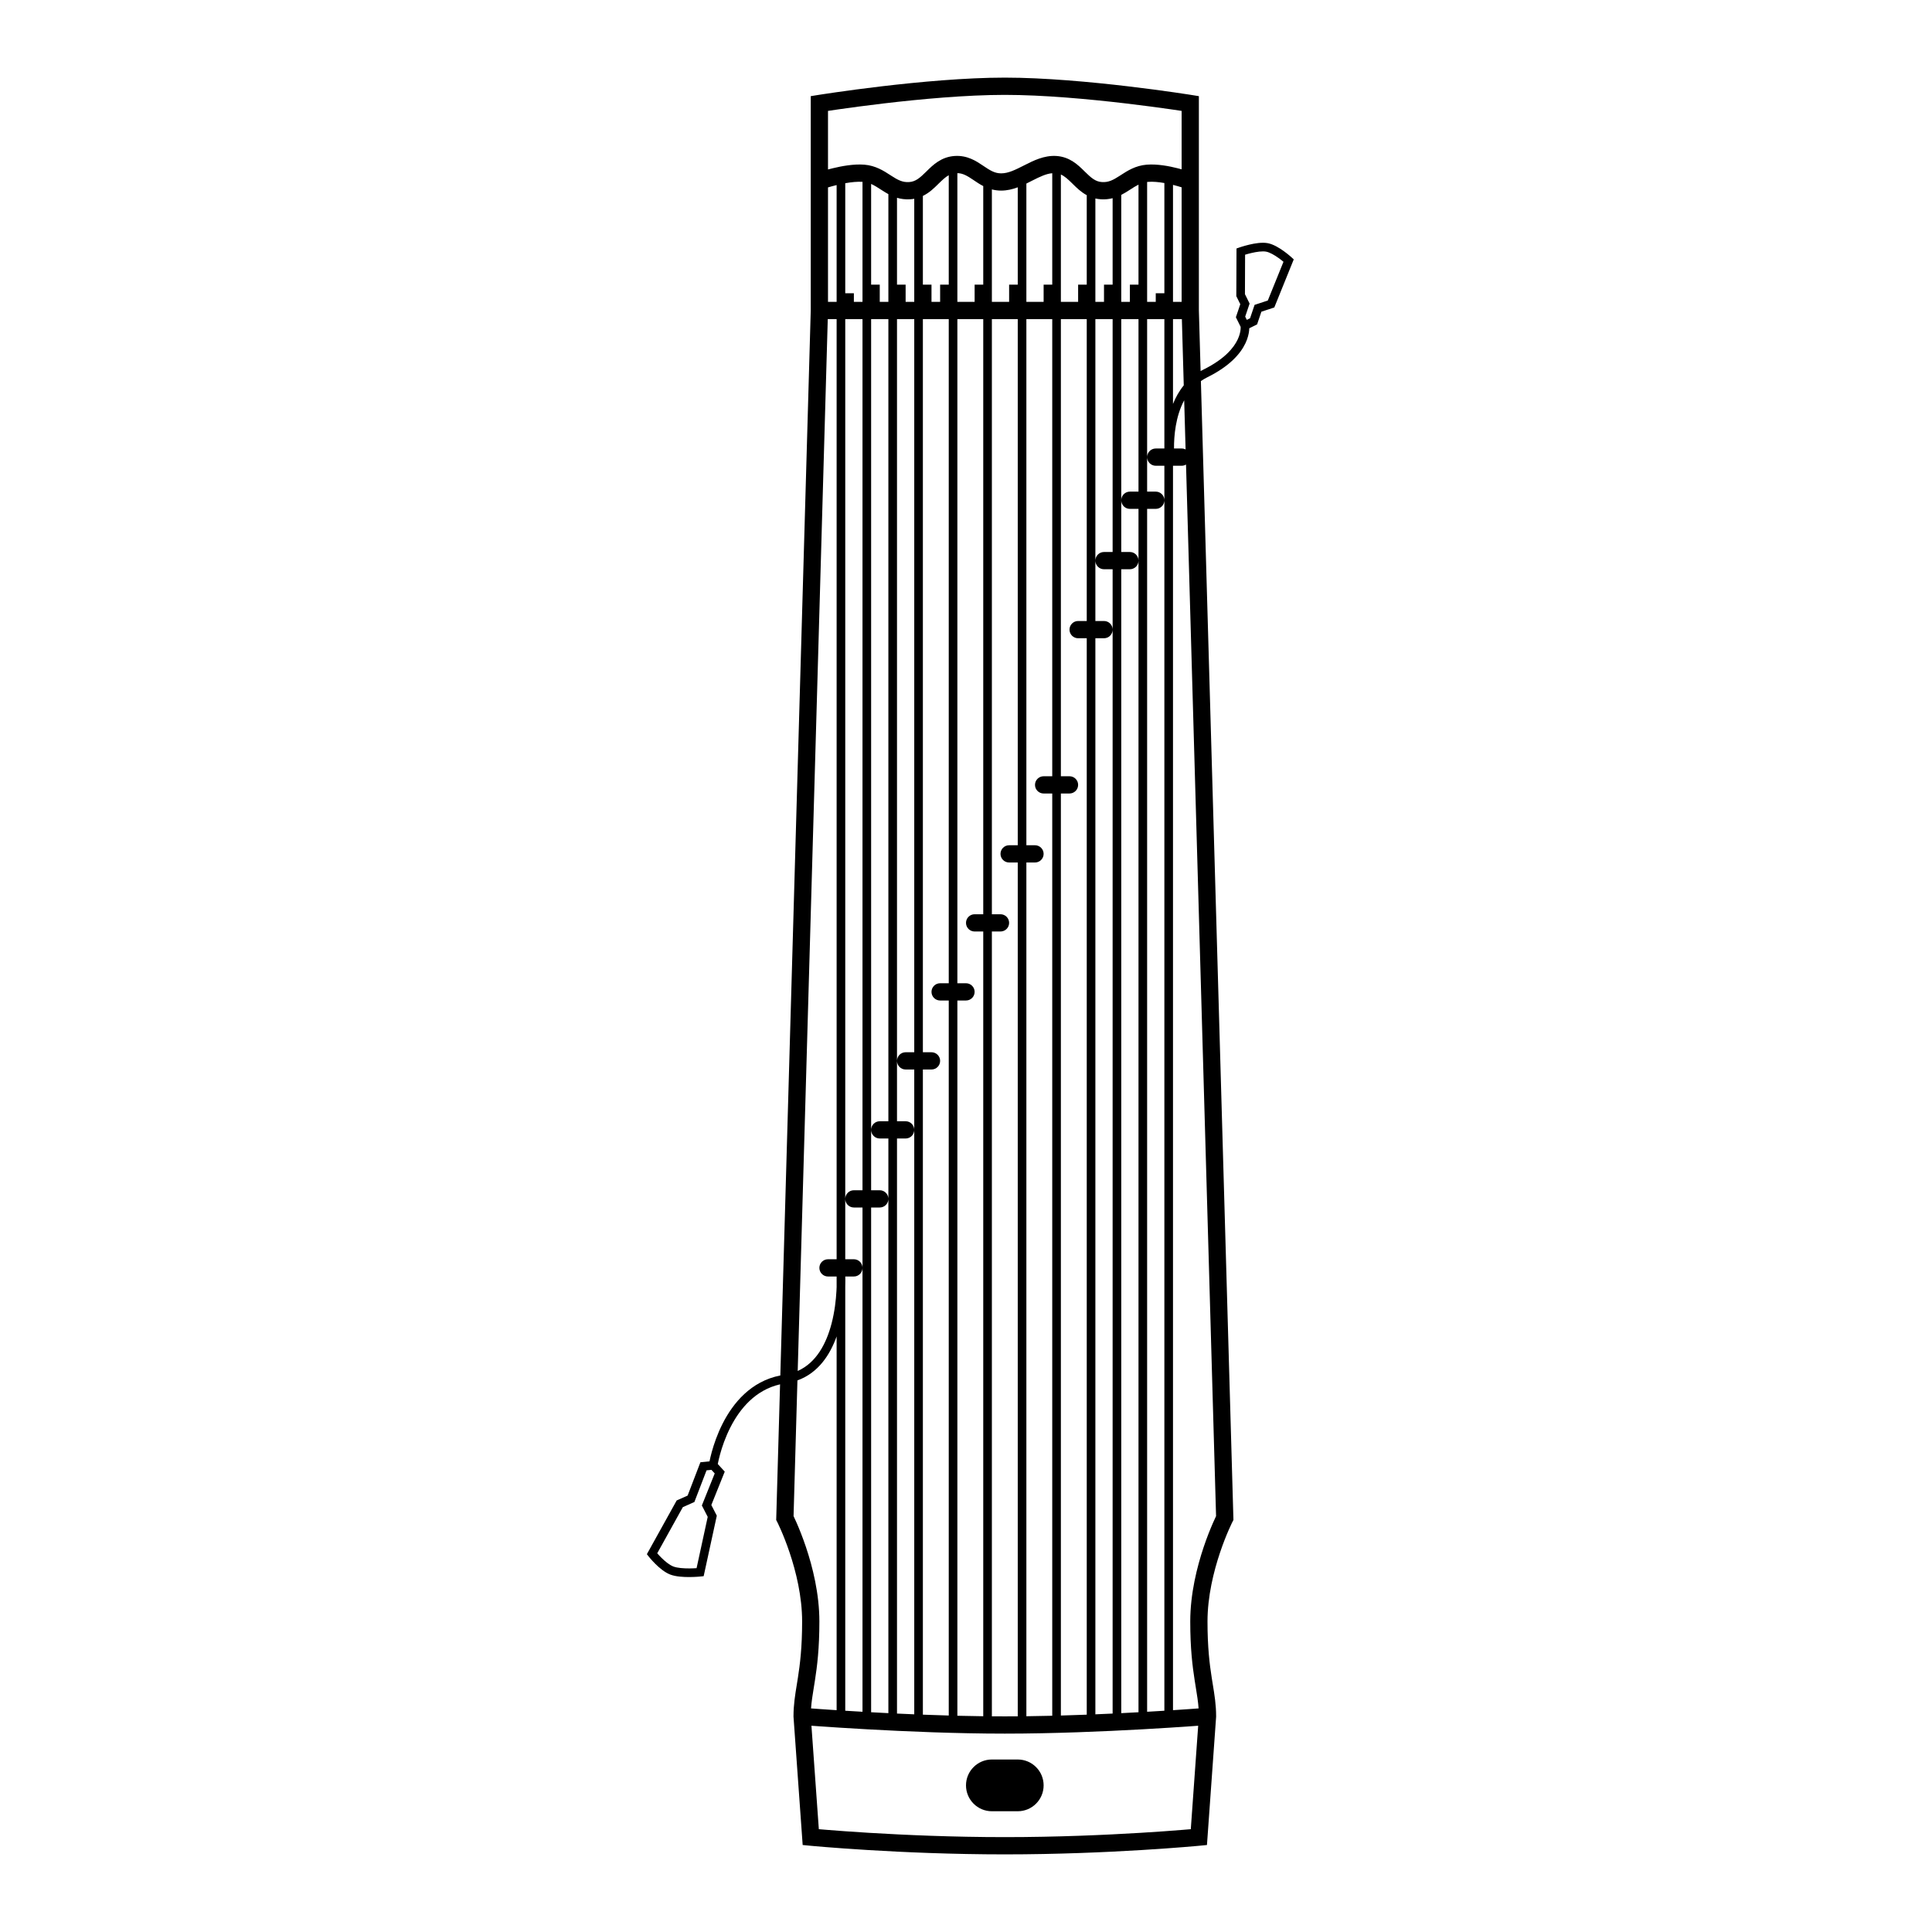
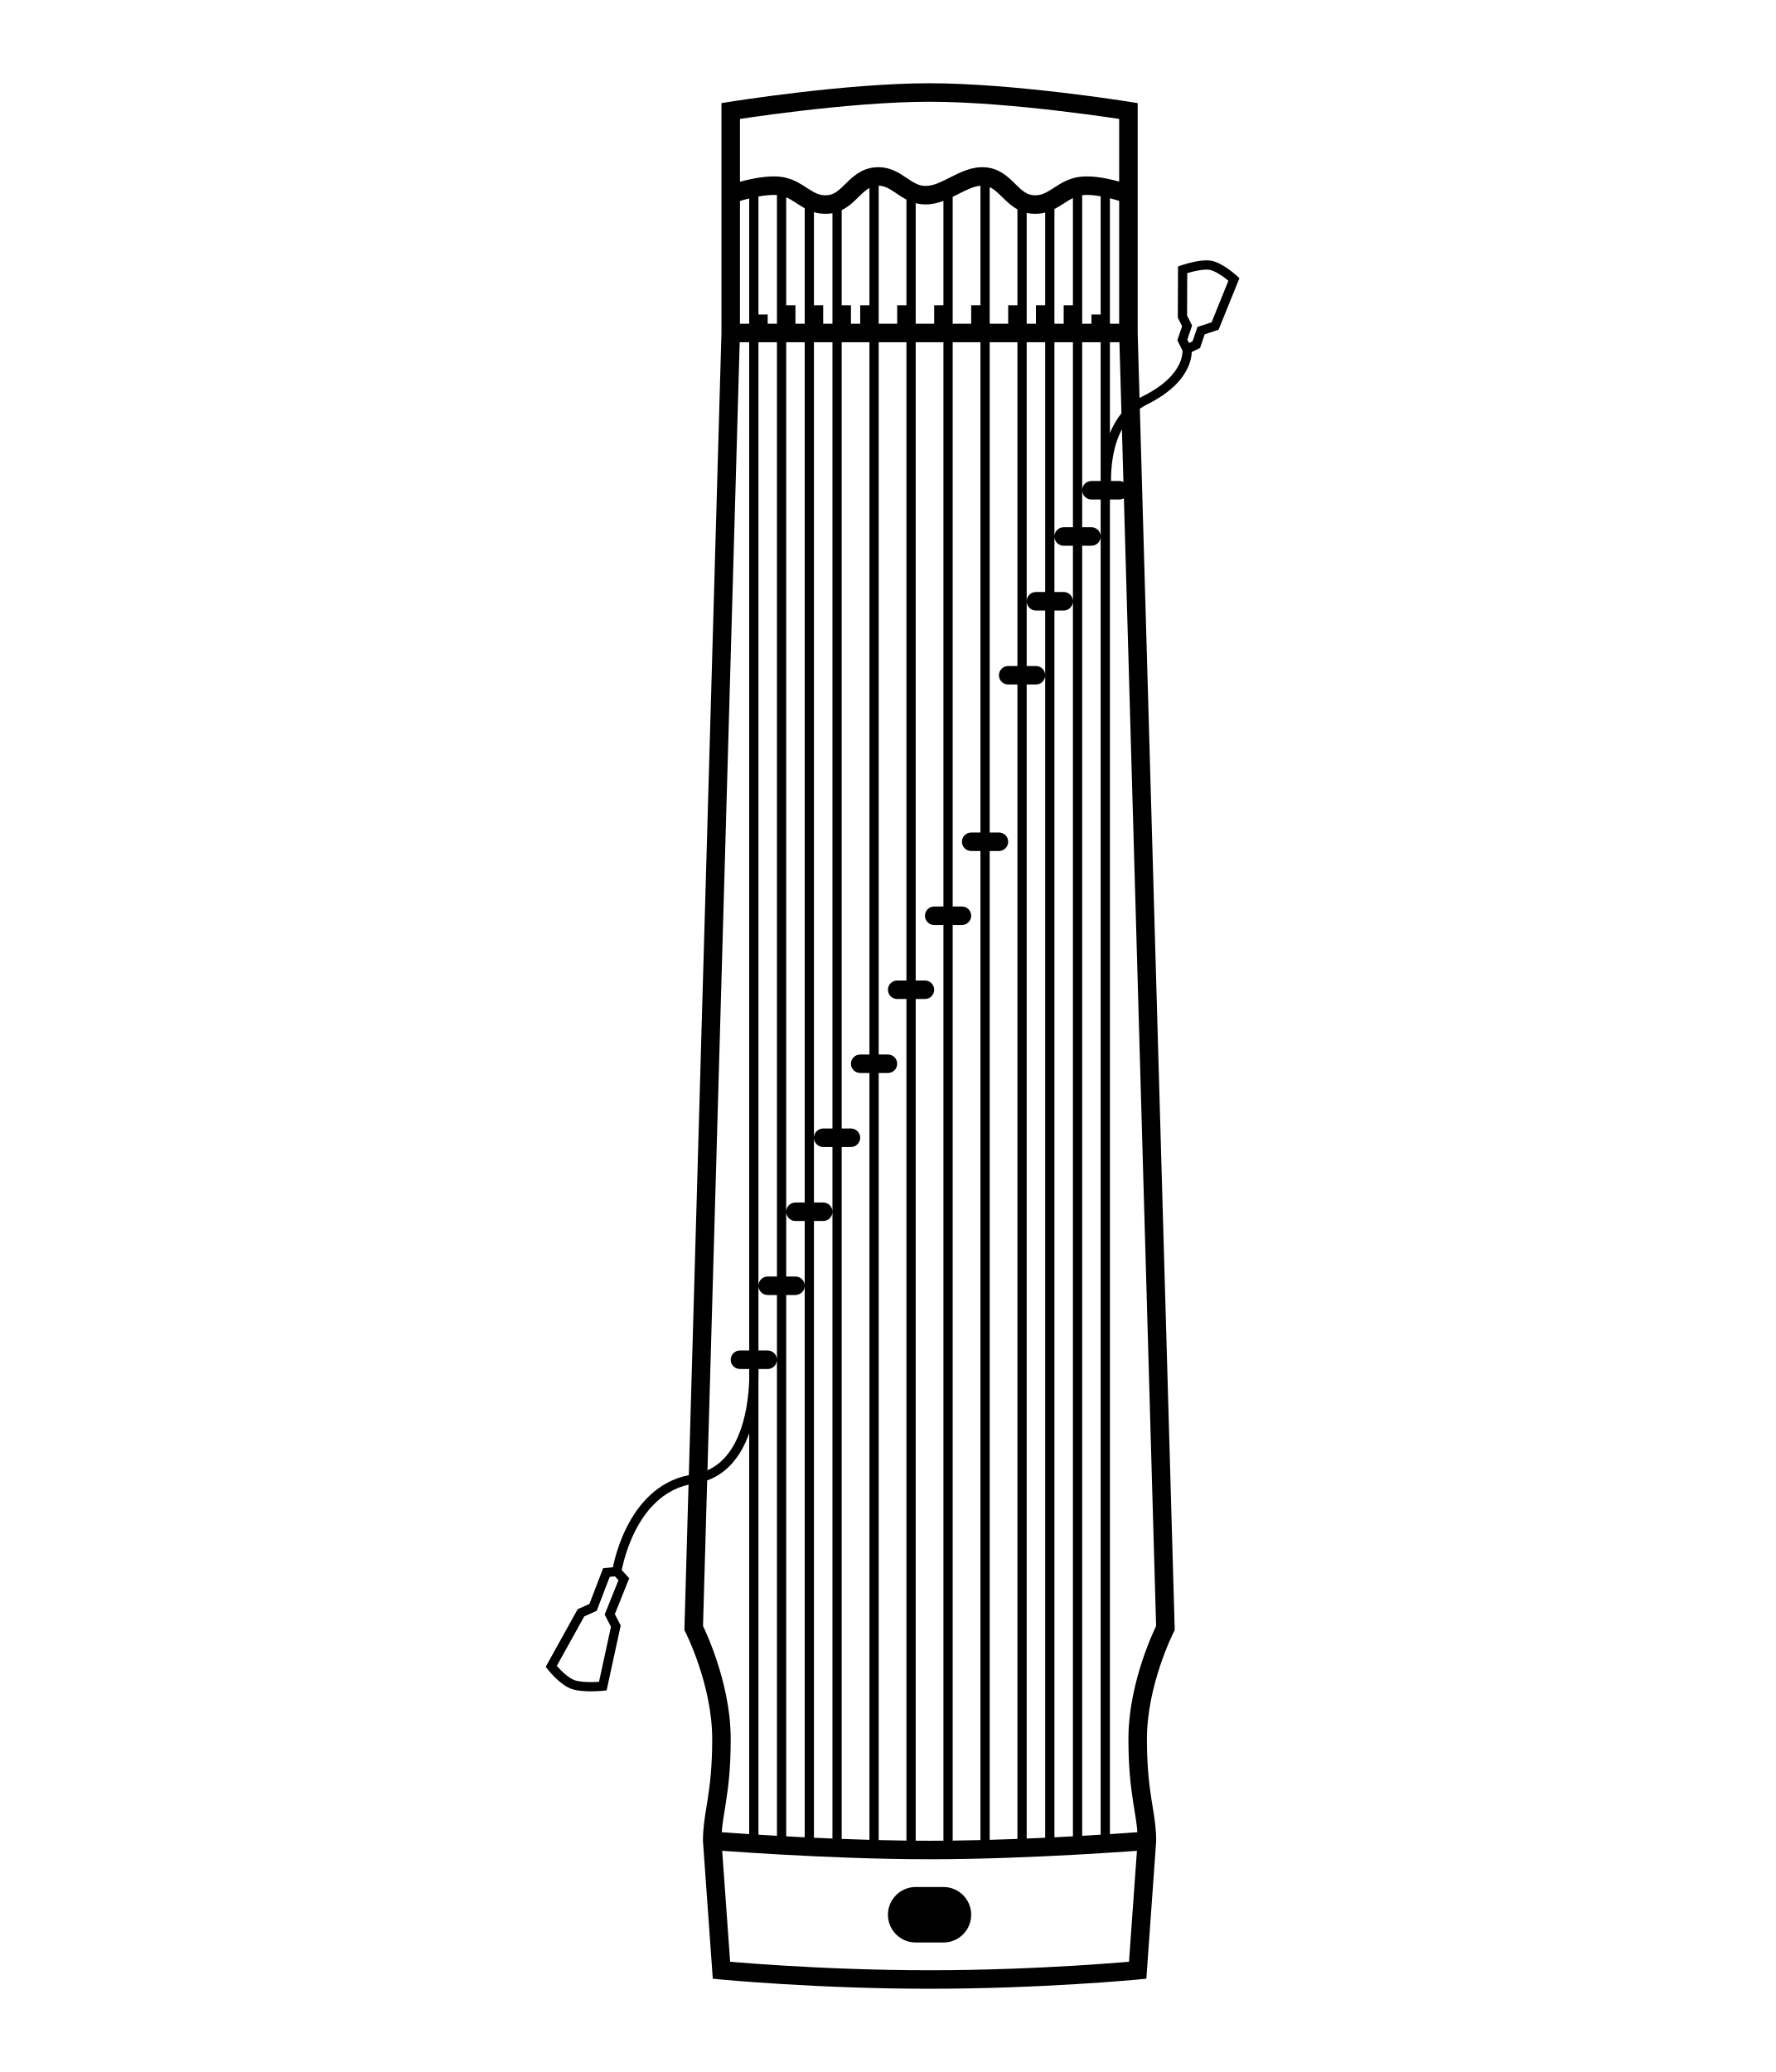
- <svg xmlns="http://www.w3.org/2000/svg" width="224" height="224" viewBox="0 0 224 224" fill="none">
-   <path fill-rule="evenodd" clip-rule="evenodd" d="M116.5 9C111.901 9 106.48 9.506 102.228 10.007C100.098 10.258 98.253 10.509 96.941 10.698C96.284 10.792 95.76 10.87 95.4 10.926C95.22 10.953 95.081 10.975 94.987 10.99L94.879 11.007L94.851 11.011L94.844 11.012L94.842 11.013L94.841 11.013C94.841 11.013 94.841 11.013 95 12L94.841 11.013L94 11.148V12V21V35.986L90.472 159.475C87.041 160.151 84.983 162.699 83.791 165.039C83.167 166.266 82.768 167.457 82.525 168.34C82.404 168.782 82.321 169.149 82.268 169.406L82.262 169.435L81.514 169.508L81.207 169.538L81.096 169.826L79.724 173.401L78.61 173.897L78.457 173.965L78.376 174.111L75.161 179.906L75 180.195L75.204 180.456L75.598 180.148C75.204 180.456 75.204 180.456 75.204 180.457L75.204 180.457L75.205 180.457L75.206 180.459L75.209 180.463L75.221 180.478C75.231 180.49 75.245 180.508 75.264 180.531C75.301 180.576 75.355 180.641 75.422 180.719C75.556 180.875 75.748 181.087 75.976 181.314C76.418 181.754 77.053 182.304 77.708 182.556C78.356 182.805 79.262 182.85 79.947 182.846C80.301 182.844 80.619 182.828 80.848 182.813C80.962 182.805 81.055 182.797 81.12 182.792L81.156 182.788L81.196 182.785L81.216 182.783L81.222 182.782L81.224 182.782L81.224 182.782L81.213 182.674L81.225 182.782L81.584 182.744L81.661 182.391L83.07 175.906L83.108 175.731L83.026 175.572L82.473 174.496L83.911 170.915L84.028 170.623L83.816 170.391L83.221 169.741C83.229 169.701 83.238 169.656 83.248 169.607C83.297 169.368 83.375 169.023 83.49 168.605C83.72 167.767 84.097 166.643 84.682 165.493C85.78 163.337 87.57 161.161 90.442 160.503L90.001 175.971L89.993 176.227L90.109 176.455L90.11 176.455L90.11 176.455L90.11 176.456L90.115 176.466L90.137 176.51C90.157 176.551 90.187 176.612 90.226 176.694C90.304 176.857 90.416 177.1 90.552 177.412C90.824 178.036 91.188 178.934 91.552 180.019C92.284 182.199 93 185.084 93 188C93 191.003 92.756 192.943 92.512 194.51C92.471 194.776 92.428 195.035 92.387 195.289L92.387 195.29L92.387 195.291C92.186 196.525 92 197.663 92 199V199.036L92.003 199.071L93.003 213.071L93.063 213.914L93.905 213.995L93.905 213.995L93.907 213.996L93.913 213.996L93.936 213.998L94.028 214.007C94.108 214.014 94.227 214.025 94.382 214.039C94.692 214.067 95.148 214.106 95.733 214.153C96.902 214.247 98.586 214.373 100.649 214.498C104.774 214.749 110.42 215 116.5 215C122.58 215 128.226 214.749 132.351 214.498C134.414 214.373 136.098 214.247 137.268 214.153C137.852 214.106 138.308 214.067 138.618 214.039C138.774 214.025 138.892 214.014 138.973 214.007L139.064 213.998L139.087 213.996L139.094 213.996L139.095 213.995L139.096 213.995L139.937 213.914L139.998 213.071L140.998 199.071L141 199.036V199C141 197.663 140.815 196.525 140.614 195.291L140.613 195.291C140.572 195.036 140.53 194.776 140.488 194.51C140.244 192.943 140 191.003 140 188C140 185.084 140.716 182.199 141.448 180.019C141.812 178.934 142.176 178.036 142.448 177.412C142.584 177.1 142.697 176.857 142.774 176.694C142.801 176.638 142.824 176.591 142.841 176.554L142.863 176.51L142.885 176.466L142.89 176.456L142.891 176.455L142.891 176.455L142.891 176.455L143.007 176.227L143 175.971L139.234 44.183C139.469 44.019 139.721 43.87 139.991 43.736C142.6 42.444 143.832 40.988 144.398 39.798C144.679 39.206 144.789 38.693 144.827 38.319C144.837 38.223 144.842 38.136 144.844 38.06L145.565 37.703L145.75 37.611L145.816 37.415L146.247 36.141L147.525 35.72L147.745 35.648L147.832 35.433L149.87 30.396L150 30.075L149.745 29.84L149.717 29.87C149.745 29.84 149.745 29.84 149.745 29.84L149.745 29.84L149.744 29.84L149.743 29.838L149.739 29.835L149.725 29.822L149.701 29.801L149.674 29.776C149.629 29.737 149.566 29.682 149.487 29.616C149.329 29.483 149.106 29.303 148.846 29.117C148.348 28.758 147.641 28.317 146.982 28.193C146.327 28.07 145.478 28.216 144.855 28.362C144.531 28.438 144.243 28.521 144.035 28.584C143.932 28.616 143.848 28.643 143.789 28.662C143.76 28.672 143.737 28.68 143.721 28.685L143.702 28.692L143.697 28.693L143.696 28.694L143.695 28.694L143.695 28.694C143.695 28.694 143.695 28.694 143.861 29.166L143.695 28.694L143.362 28.811L143.361 29.164L143.341 34.22L143.341 34.338L143.393 34.444L143.802 35.27L143.357 36.585L143.291 36.781L143.383 36.967L143.843 37.895L143.843 37.911C143.846 37.977 143.846 38.082 143.832 38.218C143.805 38.489 143.722 38.89 143.495 39.368C143.043 40.319 141.994 41.628 139.548 42.84C139.429 42.898 139.314 42.959 139.201 43.023L139 35.986V21V12V11.148L138.159 11.013L138 12C138.159 11.013 138.159 11.013 138.159 11.013L138.158 11.013L138.156 11.012L138.149 11.011L138.121 11.007L138.014 10.99C137.919 10.975 137.78 10.953 137.6 10.926C137.24 10.87 136.716 10.792 136.06 10.698C134.747 10.509 132.902 10.258 130.772 10.007C126.521 9.506 121.099 9 116.5 9ZM137.028 37L137.248 44.679C136.709 45.343 136.304 46.08 136 46.832V37H137.028ZM136.329 49.35C136.153 50.35 136.112 51.287 136.118 52H137C137.166 52 137.322 52.04 137.46 52.112L137.297 46.411C136.8 47.341 136.502 48.364 136.329 49.35ZM92.456 160.047L92.007 175.782L92.032 175.835C92.118 176.016 92.24 176.279 92.386 176.613C92.676 177.281 93.062 178.233 93.448 179.382C94.216 181.669 95 184.784 95 188C95 191.129 94.744 193.175 94.488 194.818C94.442 195.114 94.397 195.392 94.354 195.657L94.354 195.657C94.21 196.544 94.089 197.29 94.033 198.076C94.347 198.099 94.732 198.127 95.181 198.159C95.705 198.195 96.316 198.237 97 198.282V154.948C96.233 157.088 94.871 159.178 92.456 160.047ZM98 149.239C98.01 148.932 98.012 148.671 98.011 148.467C98.01 148.313 98.007 148.191 98.004 148.107C98.003 148.065 98.002 148.033 98.001 148.01L98.001 148H99C99.546 148 99.989 147.563 100 147.02V198.465C99.291 198.425 98.622 198.384 98 198.345V149.239ZM97 149.222C96.995 149.367 96.988 149.523 96.979 149.689C96.923 150.704 96.777 152.06 96.417 153.441C95.819 155.74 94.672 157.979 92.487 158.954L95.972 37H97V136V146H96C95.448 146 95 146.448 95 147C95 147.552 95.448 148 96 148H97V149.222ZM96 19.649V12.857C96.326 12.808 96.738 12.747 97.225 12.677C98.525 12.491 100.352 12.242 102.462 11.993C106.691 11.494 112.02 11 116.5 11C120.98 11 126.309 11.495 130.538 11.993C132.648 12.242 134.476 12.491 135.775 12.677C136.262 12.747 136.675 12.808 137 12.857V19.632C136.858 19.592 136.708 19.552 136.551 19.512C135.544 19.256 134.171 18.995 132.949 19.093C131.645 19.199 130.701 19.812 129.985 20.277C129.933 20.311 129.882 20.343 129.833 20.375C129.071 20.866 128.536 21.156 127.776 21.11C127.007 21.064 126.523 20.632 125.76 19.882L125.701 19.823C125.002 19.135 124.031 18.177 122.462 18.083C121.054 17.998 119.798 18.636 118.819 19.133L118.789 19.148C117.703 19.7 116.903 20.099 116.079 20.099C115.317 20.099 114.785 19.753 113.979 19.21L113.961 19.198C113.198 18.685 112.173 17.994 110.705 18.083C109.135 18.177 108.164 19.135 107.466 19.823L107.407 19.882C106.644 20.632 106.16 21.064 105.391 21.11C104.631 21.156 104.096 20.866 103.334 20.375C103.285 20.344 103.234 20.311 103.182 20.277L103.182 20.277C102.466 19.812 101.522 19.199 100.217 19.093C98.999 18.995 97.585 19.256 96.542 19.51C96.352 19.556 96.17 19.603 96 19.649ZM136.058 21.451C136.418 21.542 136.74 21.636 137 21.718V35H136V34H136V21.436L136.058 21.451ZM135 34V21.221C134.345 21.105 133.68 21.041 133.111 21.087C133.073 21.09 133.036 21.094 133 21.098V33H133V35H134V34H135ZM132 21.407V33H131V35H130V33H130V22.596C130.339 22.425 130.641 22.234 130.915 22.057L130.992 22.008L130.992 22.008L130.992 22.008L130.992 22.008C131.362 21.769 131.682 21.564 132 21.407ZM135 57.987V54H134C133.448 54 133 53.552 133 53C133 52.448 133.448 52 134 52H135V37H133V57H134C134.548 57 134.993 57.441 135 57.987ZM136 198.282V54H137C137.186 54 137.361 53.949 137.51 53.86L140.993 175.782L140.968 175.835C140.882 176.016 140.76 176.279 140.615 176.613C140.324 177.281 139.938 178.233 139.552 179.382C138.784 181.669 138 184.784 138 188C138 191.129 138.256 193.175 138.512 194.818C138.558 195.114 138.603 195.392 138.646 195.657C138.79 196.544 138.911 197.29 138.967 198.076C138.654 198.099 138.268 198.127 137.819 198.159C137.295 198.195 136.684 198.237 136 198.282ZM135 58.013C134.993 58.559 134.548 59 134 59H133V198.465C133.708 198.425 134.377 198.384 135 198.345V58.013ZM132 59V64.977C131.988 64.435 131.545 64 131 64H130V37H132V57H131C130.448 57 130 57.448 130 58C130 58.552 130.448 59 131 59H132ZM129 33V22.979C128.597 23.083 128.152 23.136 127.656 23.106C127.425 23.092 127.206 23.06 127 23.012V33H127V35H128V33H129ZM126 22.63V33H125V35H123V33H123V20.235C123.443 20.428 123.835 20.793 124.358 21.307L124.417 21.366C124.828 21.771 125.334 22.27 126 22.63ZM130 198.626V66H131C131.545 66 131.988 65.565 132 65.023V198.521C131.358 198.556 130.69 198.591 130 198.626ZM128 64H129V37H127V70V72H128C128.546 72 128.99 72.437 129 72.981V66H128C127.448 66 127 65.552 127 65C127 64.448 127.448 64 128 64ZM129 73.019V198.674C128.348 198.704 127.68 198.734 127 198.762V74H128C128.546 74 128.99 73.563 129 73.019ZM126 74V198.802C125.018 198.839 124.015 198.873 123 198.902V92H124C124.552 92 125 91.552 125 91C125 90.448 124.552 90 124 90H123V86V37H126V70V72H125C124.448 72 124 72.448 124 73C124 73.552 124.448 74 125 74H126ZM122 33V20.083C121.317 20.138 120.61 20.467 119.695 20.932L119.547 21.007C119.373 21.096 119.19 21.189 119 21.282V33H119V35H121V33H122ZM118 21.718V33H117V35H115V33H115V21.961C115.33 22.047 115.689 22.099 116.079 22.099C116.759 22.099 117.405 21.939 118 21.718ZM122 86V90H121C120.448 90 120 90.448 120 91C120 91.552 120.448 92 121 92H122V198.928C121.004 198.953 120.001 198.972 119 198.984V100H120C120.552 100 121 99.552 121 99C121 98.448 120.552 98 120 98H119V93.156V37H122V86ZM118 100V198.994C117.498 198.998 116.998 199 116.5 199C116.002 199 115.502 198.998 115 198.994V108H116C116.552 108 117 107.552 117 107C117 106.448 116.552 106 116 106H115V99.5V37H118V93.156V98H117C116.448 98 116 98.448 116 99C116 99.552 116.448 100 117 100H118ZM114 33V21.573C113.602 21.369 113.257 21.136 112.956 20.933L112.862 20.869C112.141 20.384 111.646 20.086 111 20.075V33H111V35H113V33H114ZM110 20.317V33H109V35H108V33H107V22.716C107.75 22.352 108.305 21.804 108.75 21.366L108.809 21.307C109.266 20.858 109.622 20.523 110 20.317ZM114 99.5V106H113C112.448 106 112 106.448 112 107C112 107.552 112.448 108 113 108H114V198.984C112.999 198.972 111.996 198.953 111 198.928V116H112C112.552 116 113 115.552 113 115C113 114.448 112.552 114 112 114H111V106.5V37H114V99.5ZM110 116V198.901C108.985 198.873 107.982 198.839 107 198.801V124H108C108.552 124 109 123.552 109 123C109 122.448 108.552 122 108 122H107V113.928V37H110V106.5V114H109C108.448 114 108 114.448 108 115C108 115.552 108.448 116 109 116H110ZM106 113.928V122H105C104.448 122 104 122.448 104 123C104 123.552 104.448 124 105 124H106V130.983C105.991 130.439 105.547 130 105 130H104V120.991V37H106V113.928ZM106 23.047V35H105V33H104V22.933C104.445 23.066 104.945 23.14 105.511 23.106C105.681 23.096 105.844 23.076 106 23.047ZM106 131.017C105.991 131.561 105.547 132 105 132H104V198.674C104.651 198.704 105.319 198.734 106 198.762V131.017ZM103 132V138.983C102.991 138.439 102.547 138 102 138H101V128.203V37H103V120.991V130H102C101.448 130 101 130.448 101 131C101 131.552 101.448 132 102 132H103ZM103 22.509C102.728 22.362 102.48 22.204 102.251 22.057L102.175 22.008L102.175 22.008L102.175 22.008C101.74 21.727 101.375 21.492 101 21.328V33H102V35H103V22.509ZM100 146.98V140H99C98.448 140 98 139.552 98 139C98 138.448 98.448 138 99 138H100V128.203V37H98V136V146H99C99.546 146 99.989 146.437 100 146.98ZM102 140H101V198.521C101.642 198.556 102.31 198.591 103 198.626V139.017C102.991 139.561 102.547 140 102 140ZM100 21.083V35H99V34H98V21.243C98.698 21.117 99.406 21.043 100 21.083ZM97 21.457C96.618 21.55 96.275 21.646 96 21.729V35H97V21.457ZM137.959 200.154C138.112 200.143 138.258 200.133 138.396 200.123C138.586 200.109 138.76 200.097 138.92 200.085L138.063 212.08C137.801 212.102 137.481 212.129 137.107 212.159C135.949 212.253 134.278 212.377 132.23 212.502C128.132 212.751 122.528 213 116.5 213C110.472 213 104.868 212.751 100.77 212.502C98.722 212.377 97.051 212.253 95.893 212.159C95.519 212.129 95.199 212.102 94.937 212.08L94.08 200.085C94.356 200.105 94.678 200.128 95.041 200.154C96.381 200.248 98.283 200.373 100.532 200.498C105.029 200.749 110.924 201 116.5 201C122.076 201 127.972 200.749 132.468 200.498C134.717 200.373 136.619 200.248 137.959 200.154ZM81.919 170.473L82.485 170.418L82.866 170.834L81.46 174.335L81.375 174.547L81.479 174.75L82.054 175.869L80.763 181.816C80.55 181.83 80.261 181.844 79.941 181.846C79.259 181.85 78.523 181.797 78.067 181.622C77.619 181.45 77.108 181.03 76.681 180.605C76.488 180.413 76.322 180.23 76.201 180.091L79.169 174.742L80.32 174.23L80.509 174.146L80.583 173.952L81.919 170.473ZM144.558 37.086L144.935 36.899L145.379 35.584L145.459 35.347L145.697 35.269L146.992 34.843L148.809 30.352C148.667 30.235 148.478 30.084 148.262 29.928C147.773 29.576 147.221 29.256 146.797 29.176C146.369 29.096 145.704 29.19 145.083 29.336C144.802 29.402 144.548 29.473 144.359 29.531L144.342 34.106L144.79 35.011L144.882 35.197L144.815 35.393L144.371 36.709L144.558 37.086ZM115 204C113.343 204 112 205.343 112 207C112 208.657 113.343 210 115 210H118C119.657 210 121 208.657 121 207C121 205.343 119.657 204 118 204H115Z" fill="black" />
+ <svg xmlns="http://www.w3.org/2000/svg" width="192" height="224" viewBox="0 0 192 224" fill="none">
+   <path fill-rule="evenodd" clip-rule="evenodd" d="M100.5 9C95.901 9 90.48 9.506 86.228 10.007C84.098 10.258 82.253 10.509 80.941 10.698C80.284 10.792 79.76 10.87 79.4 10.926C79.22 10.953 79.081 10.975 78.987 10.99L78.879 11.007L78.851 11.011L78.844 11.012L78.842 11.013L78.841 11.013C78.841 11.013 78.841 11.013 79 12L78.841 11.013L78 11.148V12V21V35.986L74.472 159.475C71.041 160.152 68.983 162.699 67.791 165.039C67.167 166.266 66.768 167.457 66.525 168.34C66.404 168.782 66.321 169.149 66.268 169.406L66.262 169.435L65.514 169.508L65.207 169.538L65.096 169.826L63.724 173.401L62.61 173.897L62.457 173.965L62.376 174.111L59.161 179.906L59 180.196L59.204 180.456L59.598 180.148C59.204 180.456 59.204 180.456 59.204 180.457L59.204 180.457L59.205 180.457L59.206 180.459L59.209 180.463L59.221 180.478C59.231 180.49 59.245 180.508 59.264 180.531C59.301 180.576 59.355 180.641 59.422 180.719C59.556 180.875 59.748 181.087 59.976 181.314C60.418 181.754 61.053 182.304 61.708 182.556C62.356 182.805 63.262 182.85 63.947 182.846C64.301 182.844 64.619 182.828 64.848 182.812C64.962 182.805 65.055 182.797 65.12 182.792C65.153 182.789 65.178 182.786 65.196 182.785L65.216 182.783L65.222 182.782L65.224 182.782L65.224 182.782L65.224 182.782C65.225 182.782 65.225 182.782 65.173 182.285L65.225 182.782L65.584 182.744L65.661 182.391L67.07 175.906L67.108 175.731L67.026 175.572L66.473 174.496L67.911 170.915L68.028 170.623L67.816 170.391L67.221 169.741C67.229 169.701 67.238 169.656 67.248 169.607C67.297 169.368 67.375 169.023 67.49 168.605C67.72 167.767 68.097 166.643 68.682 165.493C69.78 163.337 71.57 161.161 74.442 160.503L74.001 175.971L73.993 176.227L74.109 176.455L74.11 176.455L74.11 176.455L74.11 176.456L74.115 176.466L74.137 176.51C74.157 176.551 74.187 176.612 74.226 176.694C74.304 176.857 74.416 177.1 74.552 177.412C74.824 178.036 75.188 178.934 75.552 180.019C76.284 182.199 77 185.084 77 188C77 191.003 76.756 192.943 76.512 194.51C76.471 194.776 76.428 195.035 76.387 195.29L76.387 195.291C76.186 196.525 76 197.663 76 199V199.036L76.003 199.071L77.003 213.071L77.063 213.914L77.905 213.995L77.905 213.995L77.907 213.996L77.913 213.996L77.936 213.998L78.028 214.007C78.108 214.014 78.227 214.025 78.382 214.039C78.692 214.067 79.148 214.106 79.733 214.153C80.902 214.247 82.586 214.373 84.649 214.498C88.774 214.749 94.42 215 100.5 215C106.58 215 112.226 214.749 116.351 214.498C118.414 214.373 120.098 214.247 121.268 214.153C121.852 214.106 122.308 214.067 122.618 214.039C122.774 214.025 122.892 214.014 122.973 214.007L123.064 213.998L123.087 213.996L123.094 213.996L123.095 213.995L123.096 213.995L123.937 213.914L123.998 213.071L124.998 199.071L125 199.036V199C125 197.663 124.815 196.525 124.614 195.291L124.613 195.291C124.572 195.036 124.53 194.776 124.488 194.51C124.244 192.943 124 191.003 124 188C124 185.084 124.716 182.199 125.448 180.019C125.812 178.934 126.176 178.036 126.448 177.412C126.584 177.1 126.697 176.857 126.774 176.694C126.813 176.612 126.843 176.551 126.863 176.51L126.885 176.466L126.89 176.456L126.891 176.455L126.891 176.455L126.891 176.455L127.007 176.227L127 175.971L123.234 44.183C123.469 44.019 123.721 43.87 123.991 43.736C126.6 42.444 127.832 40.988 128.398 39.798C128.679 39.206 128.789 38.693 128.827 38.319C128.837 38.223 128.842 38.136 128.844 38.06L129.565 37.703L129.75 37.611L129.816 37.415L130.247 36.141L131.525 35.72L131.745 35.648L131.832 35.433L133.87 30.396L134 30.075L133.745 29.84L133.406 30.208C133.745 29.84 133.745 29.84 133.745 29.84L133.745 29.84L133.744 29.84L133.743 29.838L133.739 29.835L133.725 29.822C133.713 29.811 133.696 29.796 133.674 29.776C133.629 29.737 133.566 29.682 133.487 29.616C133.329 29.483 133.106 29.303 132.846 29.117C132.348 28.758 131.641 28.317 130.982 28.193C130.327 28.07 129.478 28.216 128.855 28.362C128.531 28.438 128.243 28.521 128.035 28.584C127.932 28.616 127.848 28.643 127.789 28.662C127.76 28.672 127.737 28.68 127.721 28.685L127.702 28.692L127.697 28.693L127.696 28.694L127.695 28.694L127.695 28.694C127.695 28.694 127.695 28.694 127.861 29.166L127.695 28.694L127.362 28.811L127.361 29.164L127.341 34.22L127.341 34.338L127.393 34.444L127.802 35.27L127.357 36.585L127.291 36.781L127.383 36.967L127.843 37.895L127.843 37.911C127.846 37.977 127.846 38.082 127.832 38.218C127.805 38.489 127.722 38.89 127.495 39.368C127.043 40.319 125.994 41.628 123.548 42.84C123.429 42.898 123.314 42.959 123.201 43.023L123 35.986V21V12V11.148L122.159 11.013L122 12C122.159 11.013 122.159 11.013 122.159 11.013L122.158 11.013L122.156 11.012L122.149 11.011L122.121 11.007L122.014 10.99C121.919 10.975 121.78 10.953 121.6 10.926C121.24 10.87 120.716 10.792 120.06 10.698C118.747 10.509 116.902 10.258 114.772 10.007C110.521 9.506 105.099 9 100.5 9ZM121.028 37L121.248 44.679C120.709 45.343 120.304 46.08 120 46.832V37H121.028ZM120.329 49.35C120.153 50.35 120.112 51.287 120.118 52H121C121.166 52 121.322 52.04 121.46 52.112L121.297 46.411C120.8 47.341 120.502 48.364 120.329 49.35ZM76.456 160.047L76.007 175.782L76.032 175.835C76.118 176.016 76.24 176.279 76.386 176.613C76.676 177.281 77.062 178.233 77.448 179.382C78.216 181.669 79 184.784 79 188C79 191.129 78.744 193.175 78.488 194.818C78.442 195.114 78.397 195.392 78.354 195.657L78.354 195.657C78.21 196.544 78.089 197.29 78.033 198.076C78.347 198.099 78.732 198.127 79.181 198.159C79.705 198.195 80.316 198.237 81 198.282V154.948C80.233 157.088 78.871 159.178 76.456 160.047ZM82 149.239C82.01 148.932 82.012 148.671 82.011 148.467C82.01 148.313 82.007 148.191 82.004 148.107C82.003 148.065 82.002 148.033 82.001 148.01L82.001 148H83C83.545 148 83.989 147.563 84 147.021V198.465C83.291 198.425 82.622 198.384 82 198.345V149.239ZM81 149.222C80.995 149.367 80.988 149.523 80.979 149.689C80.923 150.704 80.777 152.06 80.417 153.441C79.819 155.74 78.672 157.979 76.487 158.954L79.972 37H81V136V146H80C79.448 146 79 146.448 79 147C79 147.552 79.448 148 80 148H81V149.222ZM80 19.649V12.857C80.326 12.808 80.738 12.747 81.225 12.677C82.525 12.491 84.352 12.242 86.462 11.993C90.691 11.494 96.02 11 100.5 11C104.98 11 110.309 11.495 114.538 11.993C116.648 12.242 118.476 12.491 119.775 12.677C120.262 12.747 120.675 12.808 121 12.857V19.632C120.858 19.592 120.708 19.552 120.551 19.512C119.544 19.256 118.171 18.995 116.949 19.093C115.645 19.199 114.701 19.812 113.985 20.277L113.912 20.324L113.833 20.375C113.071 20.866 112.536 21.156 111.776 21.11C111.007 21.064 110.523 20.632 109.76 19.882L109.701 19.823C109.002 19.135 108.031 18.177 106.462 18.083C105.054 17.998 103.798 18.636 102.819 19.133L102.789 19.148C101.703 19.7 100.903 20.099 100.079 20.099C99.317 20.099 98.785 19.753 97.979 19.21L97.96 19.198C97.198 18.685 96.173 17.994 94.705 18.083C93.135 18.177 92.165 19.135 91.466 19.823L91.406 19.882C90.644 20.632 90.16 21.064 89.391 21.11C88.631 21.156 88.096 20.866 87.334 20.375C87.285 20.344 87.234 20.311 87.182 20.277L87.182 20.277C86.466 19.812 85.522 19.199 84.218 19.093C82.999 18.995 81.585 19.256 80.542 19.51C80.352 19.556 80.17 19.603 80 19.649ZM120.058 21.451C120.418 21.542 120.74 21.636 121 21.718V35H120V34H120V21.436L120.058 21.451ZM119 34V21.221C118.345 21.105 117.68 21.041 117.111 21.087C117.073 21.09 117.036 21.094 117 21.098V33H117V35H118V34H119ZM116 21.407V33H115V35H114V33H114V22.596C114.339 22.425 114.641 22.234 114.915 22.057L114.992 22.008L114.992 22.008L114.992 22.008L114.992 22.008C115.362 21.769 115.682 21.564 116 21.407ZM119 57.986V54H118C117.448 54 117 53.552 117 53C117 52.448 117.448 52 118 52H119V37H117V57H118C118.548 57 118.993 57.44 119 57.986ZM120 198.282V54H121C121.186 54 121.361 53.949 121.51 53.86L124.993 175.782L124.968 175.835C124.882 176.016 124.76 176.279 124.615 176.613C124.324 177.281 123.938 178.233 123.552 179.382C122.784 181.669 122 184.784 122 188C122 191.129 122.256 193.175 122.512 194.818C122.558 195.114 122.603 195.392 122.646 195.657C122.79 196.544 122.911 197.29 122.967 198.076C122.654 198.099 122.268 198.127 121.819 198.159C121.295 198.195 120.684 198.237 120 198.282ZM119 58.014C118.993 58.56 118.548 59 118 59H117V198.465C117.708 198.425 118.377 198.384 119 198.345V58.014ZM116 59V64.977C115.988 64.435 115.545 64 115 64H114V37H116V57H115C114.448 57 114 57.448 114 58C114 58.552 114.448 59 115 59H116ZM113 33V22.979C112.597 23.083 112.152 23.136 111.656 23.106C111.425 23.092 111.206 23.06 111 23.012V33H111V35H112V33H113ZM110 22.63V33H109V35H107V33H107V20.235C107.443 20.428 107.835 20.793 108.358 21.307L108.417 21.366C108.828 21.771 109.334 22.27 110 22.63ZM114 198.626V66H115C115.545 66 115.988 65.565 116 65.023V198.521C115.358 198.556 114.69 198.591 114 198.626ZM112 64H113V37H111V70V72H112C112.546 72 112.99 72.437 113 72.981V66H112C111.448 66 111 65.552 111 65C111 64.448 111.448 64 112 64ZM113 73.019V198.674C112.348 198.704 111.68 198.734 111 198.762V74H112C112.546 74 112.99 73.563 113 73.019ZM110 74V198.802C109.018 198.839 108.015 198.873 107 198.902V92H108C108.552 92 109 91.552 109 91C109 90.448 108.552 90 108 90H107V86V37H110V70V72H109C108.448 72 108 72.448 108 73C108 73.552 108.448 74 109 74H110ZM106 33V20.083C105.317 20.138 104.61 20.467 103.695 20.932L103.547 21.007C103.373 21.096 103.19 21.189 103 21.282V33H103V35H105V33H106ZM102 21.718V33H101V35H99V33H99V21.961C99.33 22.047 99.689 22.099 100.079 22.099C100.759 22.099 101.405 21.939 102 21.718ZM106 86V90H105C104.448 90 104 90.448 104 91C104 91.552 104.448 92 105 92H106V198.928C105.004 198.953 104.001 198.972 103 198.984V100H104C104.552 100 105 99.552 105 99C105 98.448 104.552 98 104 98H103V93.156V37H106V86ZM102 100V198.994C101.498 198.998 100.998 199 100.5 199C100.002 199 99.502 198.998 99 198.994V108H100C100.552 108 101 107.552 101 107C101 106.448 100.552 106 100 106H99V99.5V37H102V93.156V98H101C100.448 98 100 98.448 100 99C100 99.552 100.448 100 101 100H102ZM98 33V21.573C97.602 21.369 97.257 21.136 96.956 20.933L96.862 20.869C96.141 20.384 95.646 20.086 95 20.075V33H95V35H97V33H98ZM94 20.317V33H93V35H92V33H91V22.716C91.75 22.352 92.305 21.804 92.75 21.366L92.809 21.307C93.266 20.858 93.622 20.523 94 20.317ZM98 99.5V106H97C96.448 106 96 106.448 96 107C96 107.552 96.448 108 97 108H98V198.984C96.999 198.972 95.996 198.953 95 198.928V116H96C96.552 116 97 115.552 97 115C97 114.448 96.552 114 96 114H95V106.5V37H98V99.5ZM94 116V198.901C92.985 198.873 91.982 198.839 91 198.801V124H92C92.552 124 93 123.552 93 123C93 122.448 92.552 122 92 122H91V113.928V37H94V106.5V114H93C92.448 114 92 114.448 92 115C92 115.552 92.448 116 93 116H94ZM90 113.928V122H89C88.448 122 88 122.448 88 123C88 123.552 88.448 124 89 124H90V130.983C89.991 130.439 89.547 130 89 130H88V120.991V37H90V113.928ZM90 23.047V35H89V33H88V22.933C88.445 23.066 88.945 23.14 89.511 23.106C89.681 23.096 89.844 23.076 90 23.047ZM90 131.017C89.991 131.561 89.547 132 89 132H88V198.674C88.651 198.704 89.319 198.734 90 198.762V131.017ZM87 132V138.983C86.991 138.439 86.547 138 86 138H85V128.203V37H87V120.991V130H86C85.448 130 85 130.448 85 131C85 131.552 85.448 132 86 132H87ZM87 22.509C86.728 22.362 86.48 22.204 86.251 22.057L86.175 22.008L86.175 22.008L86.175 22.008C85.74 21.727 85.375 21.492 85 21.328V33H86V35H87V22.509ZM84 146.979V140H83C82.448 140 82 139.552 82 139C82 138.448 82.448 138 83 138H84V128.203V37H82V136V146H83C83.545 146 83.989 146.437 84 146.979ZM86 140H85V198.521C85.642 198.556 86.31 198.591 87 198.626V139.017C86.991 139.561 86.547 140 86 140ZM84 21.083V35H83V34H82V21.243C82.698 21.117 83.406 21.043 84 21.083ZM81 21.457C80.618 21.55 80.275 21.646 80 21.729V35H81V21.457ZM121.959 200.154C122.322 200.128 122.644 200.105 122.92 200.085L122.063 212.08C121.801 212.102 121.481 212.129 121.107 212.159C119.949 212.253 118.278 212.377 116.23 212.502C112.132 212.751 106.528 213 100.5 213C94.472 213 88.868 212.751 84.77 212.502C82.722 212.377 81.051 212.253 79.893 212.159C79.519 212.129 79.199 212.102 78.937 212.08L78.08 200.085C78.356 200.105 78.678 200.128 79.041 200.154C80.381 200.248 82.283 200.373 84.532 200.498C89.029 200.749 94.924 201 100.5 201C106.076 201 111.972 200.749 116.468 200.498C118.717 200.373 120.619 200.248 121.959 200.154ZM65.919 170.473L66.485 170.418L66.866 170.834L65.46 174.335L65.375 174.547L65.479 174.75L66.054 175.869L64.763 181.816C64.55 181.83 64.261 181.844 63.941 181.846C63.259 181.85 62.523 181.797 62.067 181.622C61.619 181.45 61.108 181.03 60.681 180.605C60.488 180.413 60.322 180.23 60.201 180.091L63.169 174.742L64.32 174.23L64.509 174.146L64.583 173.952L65.919 170.473ZM128.558 37.086L128.935 36.899L129.379 35.584L129.459 35.347L129.697 35.269L130.992 34.843L132.809 30.352C132.667 30.235 132.478 30.084 132.262 29.928C131.773 29.576 131.221 29.256 130.797 29.176C130.369 29.096 129.704 29.19 129.083 29.336C128.802 29.402 128.548 29.473 128.359 29.531L128.342 34.106L128.79 35.011L128.882 35.197L128.815 35.393L128.371 36.709L128.558 37.086ZM99 204C97.343 204 96 205.343 96 207C96 208.657 97.343 210 99 210H102C103.657 210 105 208.657 105 207C105 205.343 103.657 204 102 204H99Z" fill="black" />
</svg>
